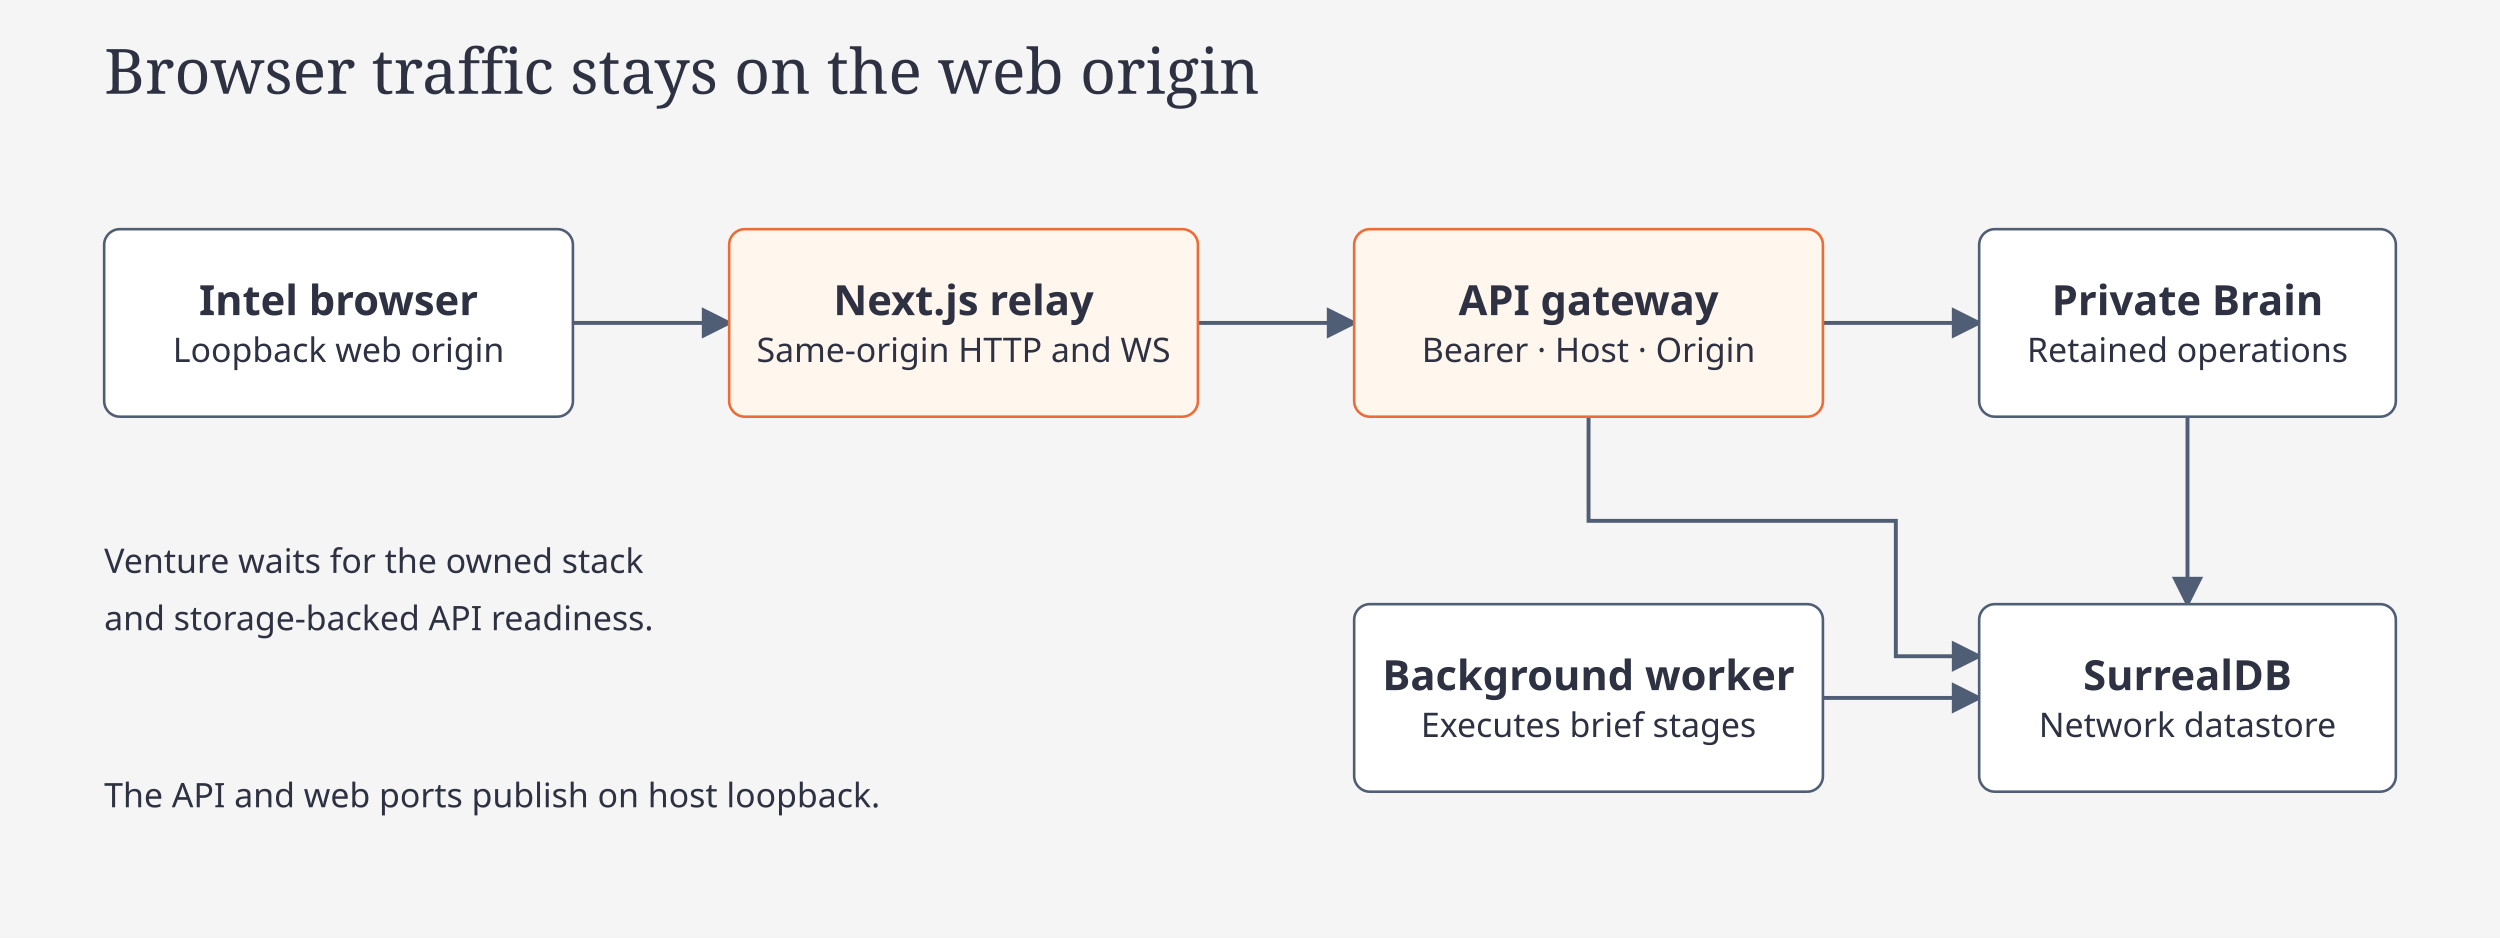
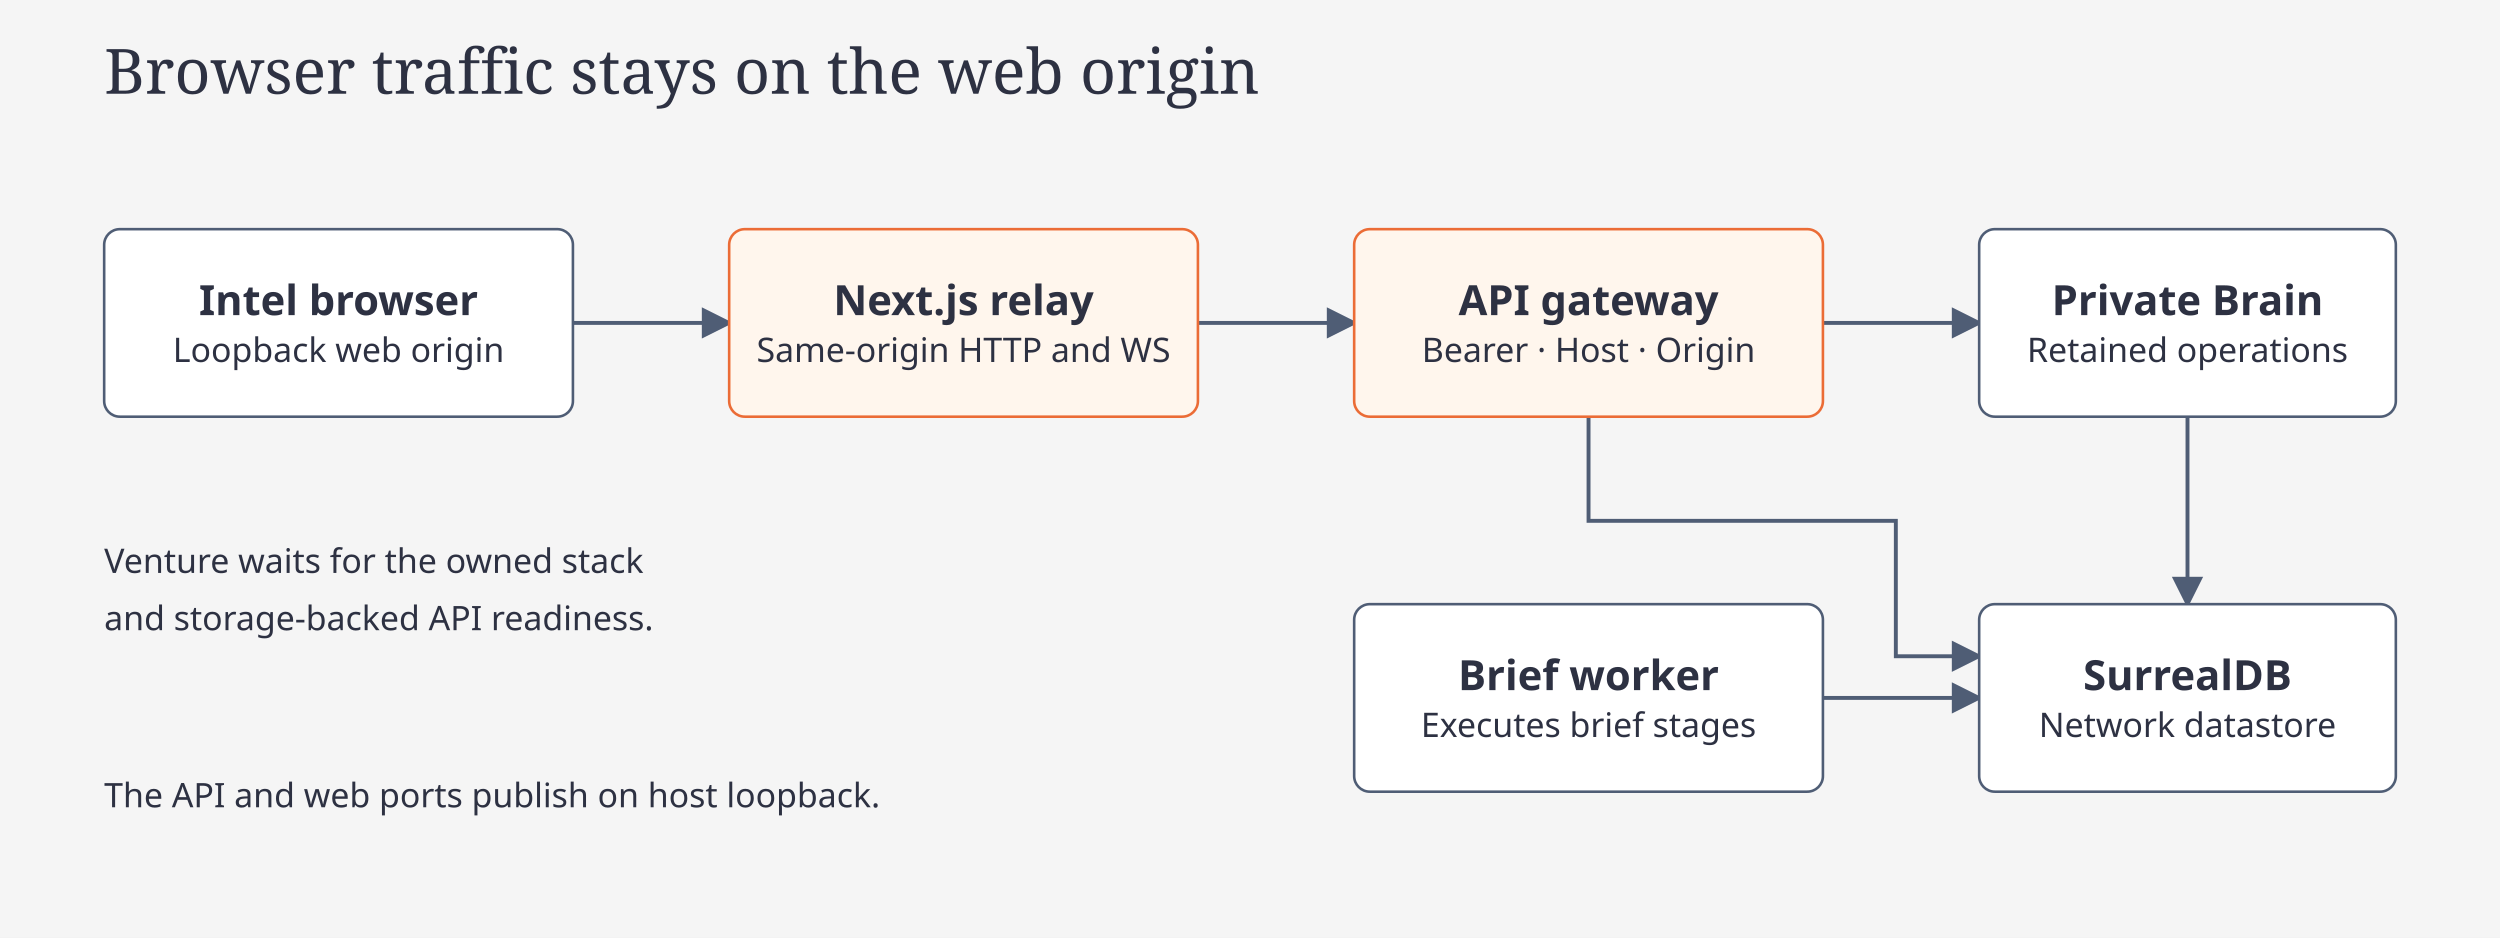
<svg xmlns="http://www.w3.org/2000/svg" viewBox="0 0 960 360" role="img" aria-labelledby="intel-web-title intel-web-desc">
  <defs>
    <marker id="intel-web-arrow" markerWidth="8" markerHeight="8" refX="7" refY="4" orient="auto">
      <path d="M0 0L8 4L0 8Z" fill="#4f5d75" />
    </marker>
  </defs>
  <style>
  text{font-family:Geist,system-ui,sans-serif;fill:#2d3142}
  .heading{font-family:'Instrument Serif',Georgia,serif;font-size:24px}
  .label{font-size:16px;font-weight:600}
  .note{font-size:13px}
  .code{font:12px 'Geist Mono',ui-monospace,monospace}
  .zone{font-size:12px;font-weight:600;letter-spacing:1px}
  .node{fill:white;stroke:#4f5d75}
  .accent{fill:#fff6ed;stroke:#eb6c36}
  .edge,.flow{fill:none;stroke:#4f5d75;stroke-width:1.5}
  .edge{marker-end:url(#intel-web-arrow)}
</style>
  <rect width="960" height="360" fill="#f5f5f5" />
  <text x="40" y="36" class="heading" text-anchor="start">Browser traffic stays on the web origin</text>
  <path d="M220 124H280" class="edge" />
  <path d="M460 124H520" class="edge" />
  <path d="M700 124H760" class="edge" />
  <path d="M610 160V200H728V252H760" class="edge" />
  <path d="M840 160V232" class="edge" />
  <path d="M700 268H760" class="edge" />
  <rect x="40" y="88" width="180" height="72" rx="6" class="node" />
  <text x="130" y="121" class="label" text-anchor="middle">Intel browser</text>
  <text x="130" y="139" class="note" text-anchor="middle">Loopback web origin</text>
  <rect x="280" y="88" width="180" height="72" rx="6" class="accent" />
  <text x="370" y="121" class="label" text-anchor="middle">Next.js relay</text>
  <text x="370" y="139" class="note" text-anchor="middle">Same-origin HTTP and WS</text>
  <rect x="520" y="88" width="180" height="72" rx="6" class="accent" />
  <text x="610" y="121" class="label" text-anchor="middle">API gateway</text>
  <text x="610" y="139" class="note" text-anchor="middle">Bearer · Host · Origin</text>
  <rect x="760" y="88" width="160" height="72" rx="6" class="node" />
  <text x="840" y="121" class="label" text-anchor="middle">Private Brain</text>
  <text x="840" y="139" class="note" text-anchor="middle">Retained operations</text>
  <rect x="520" y="232" width="180" height="72" rx="6" class="node" />
-   <text x="610" y="265" class="label" text-anchor="middle">Background worker</text>
+   <text x="610" y="265" class="label" text-anchor="middle">Brief worker</text>
  <text x="610" y="283" class="note" text-anchor="middle">Executes brief stages</text>
  <rect x="760" y="232" width="160" height="72" rx="6" class="node" />
  <text x="840" y="265" class="label" text-anchor="middle">SurrealDB</text>
  <text x="840" y="283" class="note" text-anchor="middle">Network datastore</text>
  <text x="40" y="220" class="note" text-anchor="start">Venture waits for the owned stack</text>
  <text x="40" y="242" class="note" text-anchor="start">and storage-backed API readiness.</text>
  <text x="40" y="310" class="note" text-anchor="start">The API and web ports publish on host loopback.</text>
</svg>
